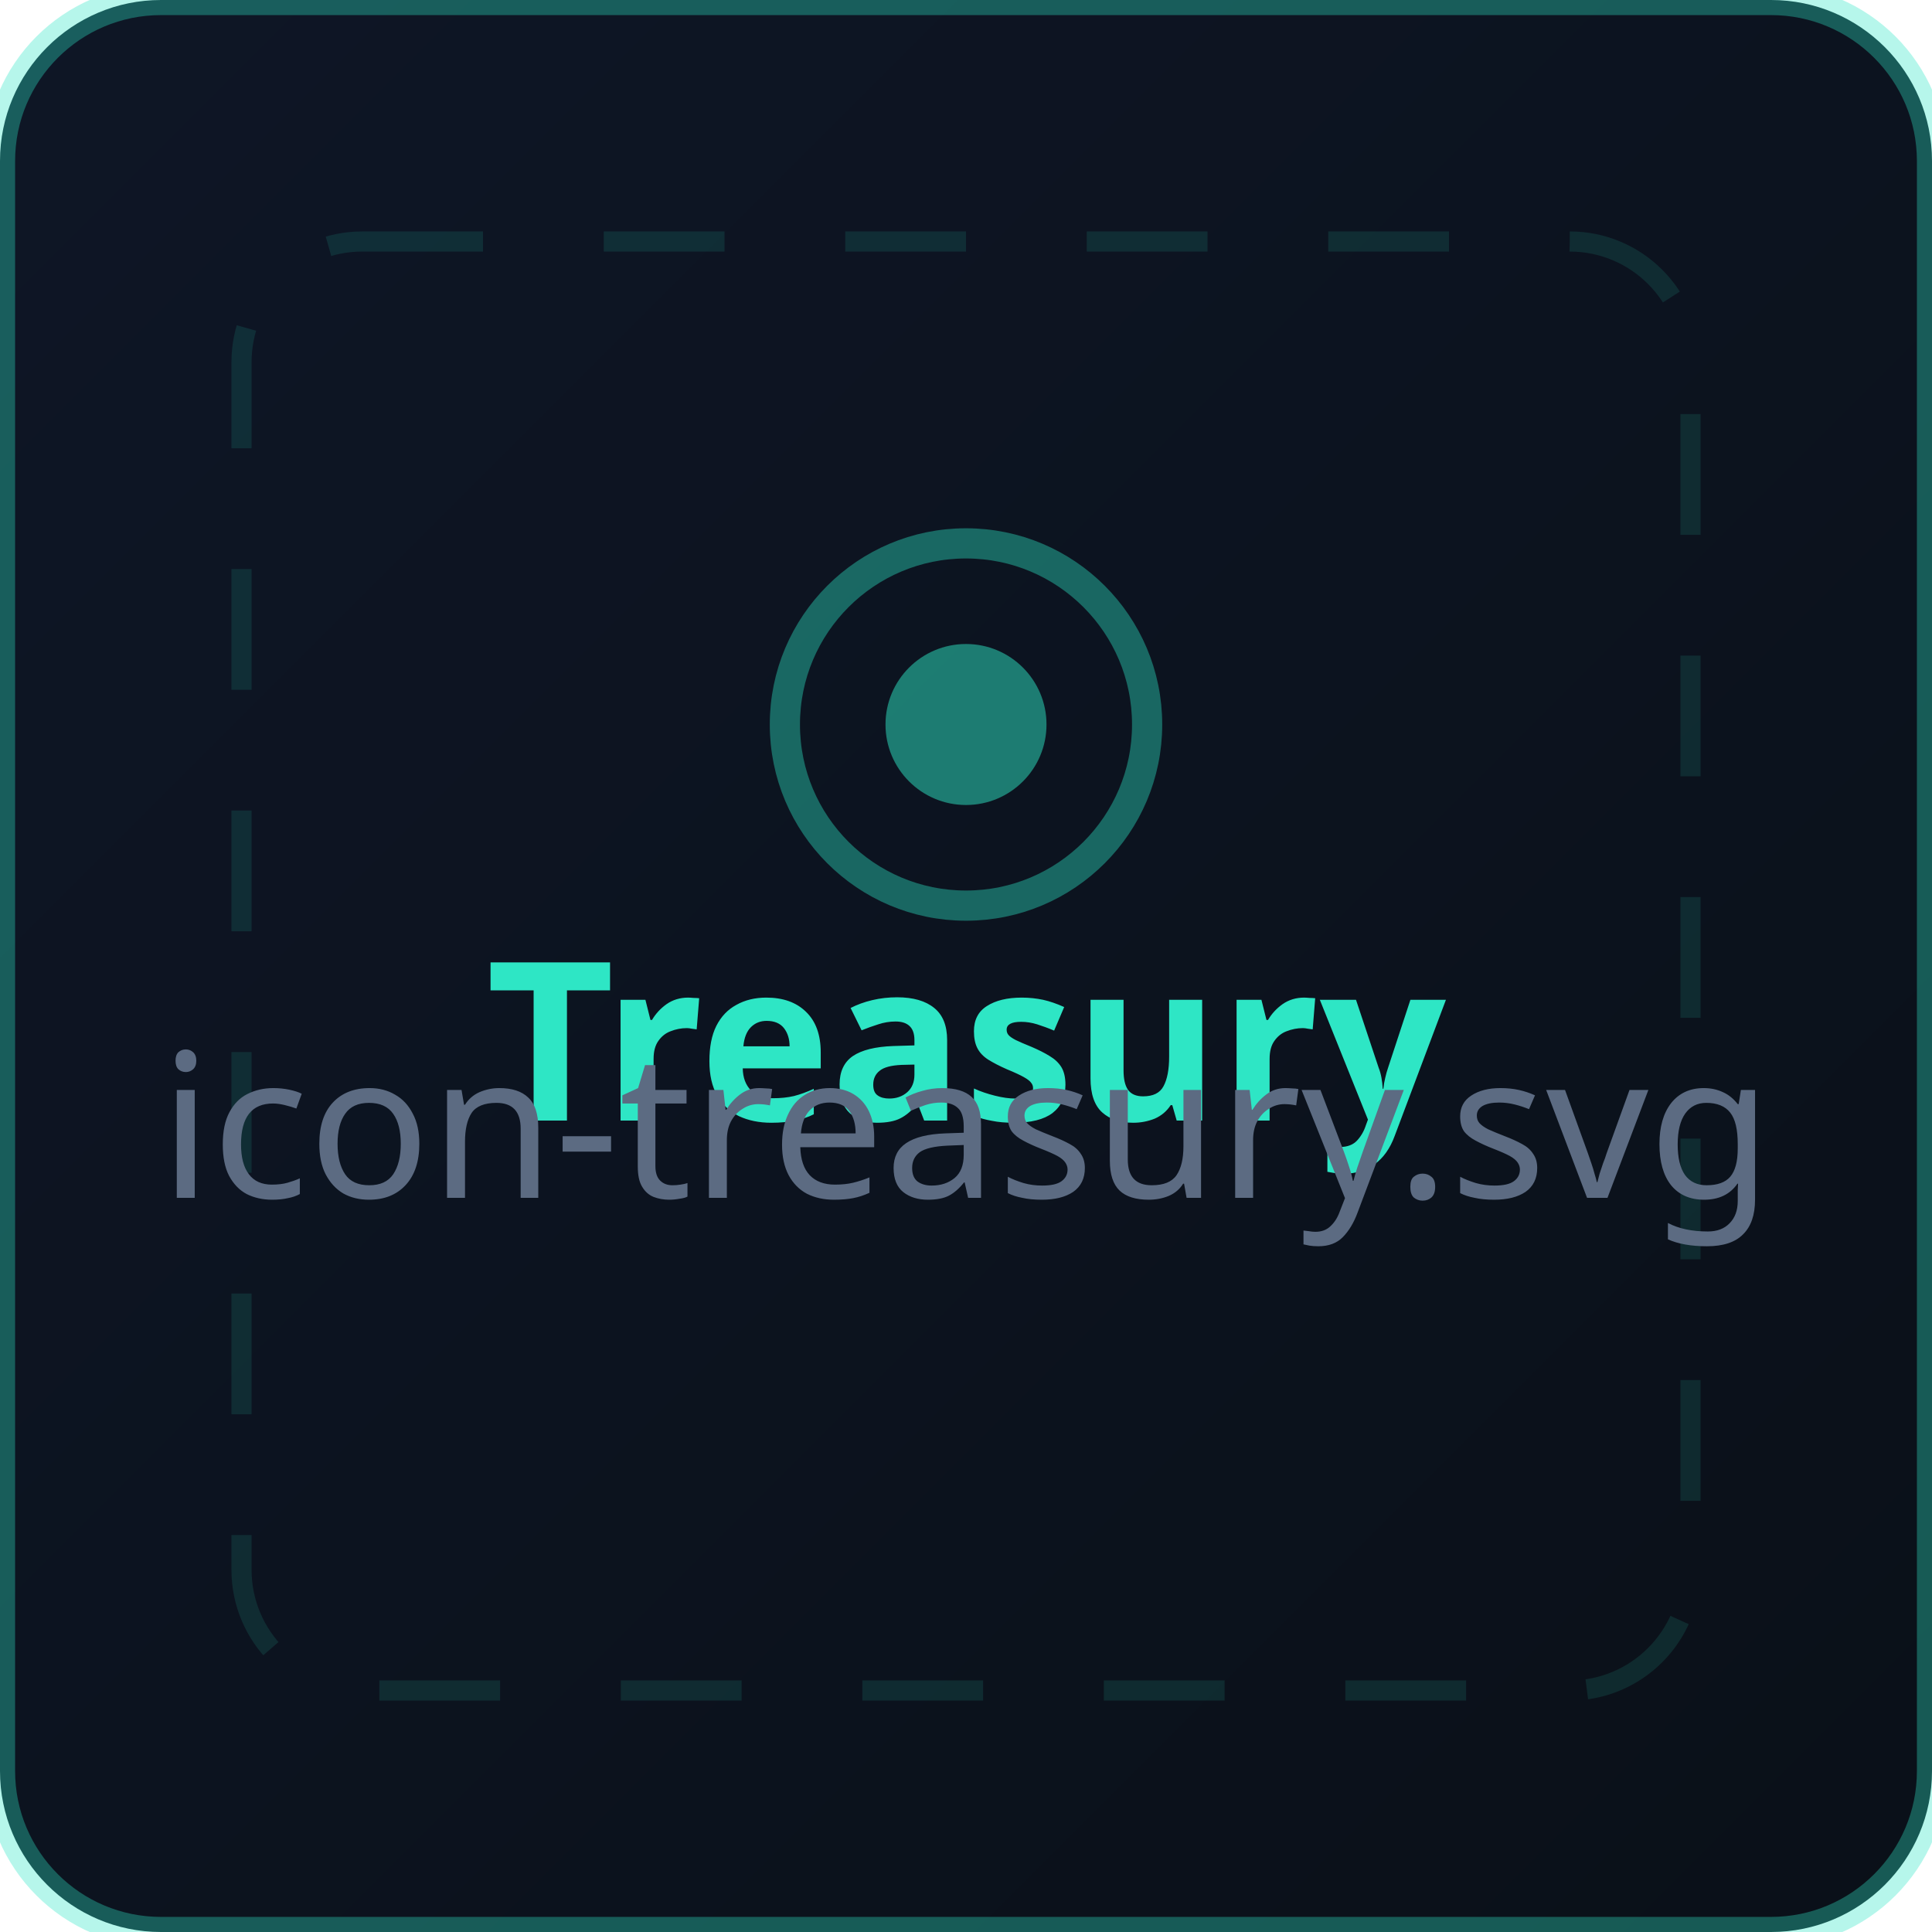
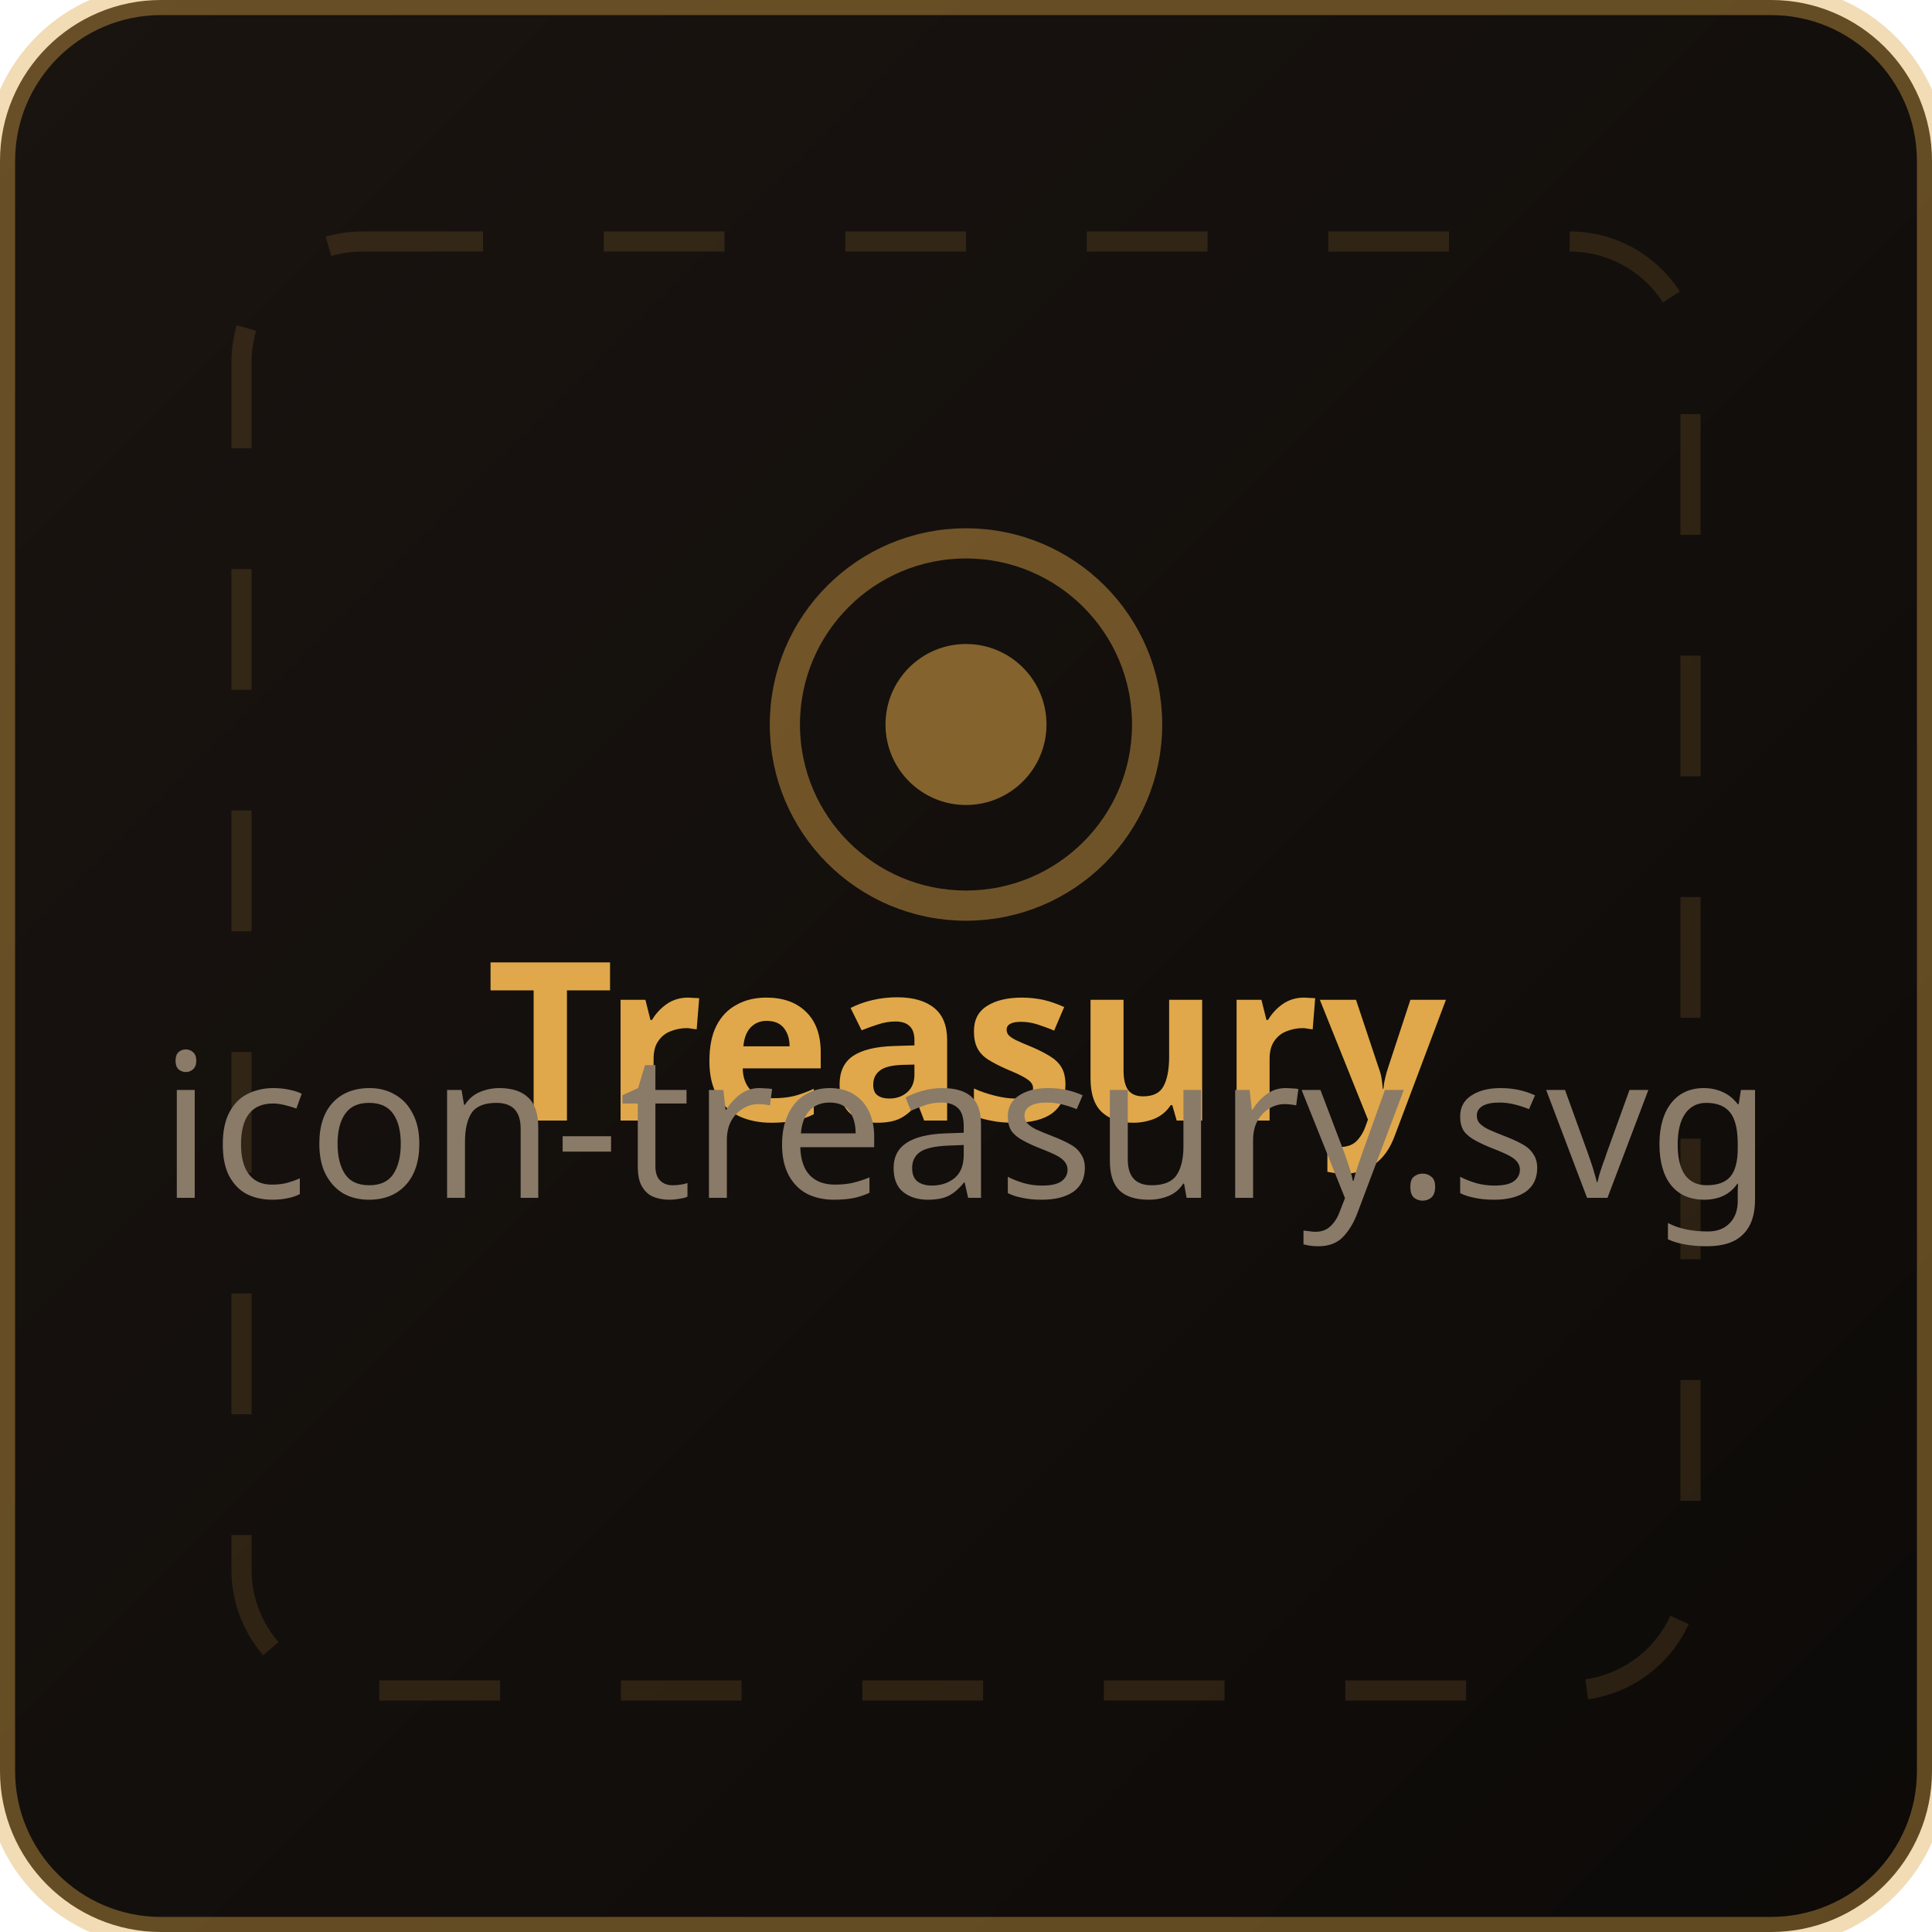
<svg xmlns="http://www.w3.org/2000/svg" width="96" height="96" viewBox="0 0 96 96" role="img" aria-label="Treasury placeholder">
  <defs>
    <linearGradient id="g" x1="0%" y1="0%" x2="100%" y2="100%">
-       <stop offset="0%" stop-color="#0e1626" />
-       <stop offset="100%" stop-color="#0a1018" />
+       <stop offset="0%" stop-color="#1a1410" />
+       <stop offset="100%" stop-color="#0c0a08" />
    </linearGradient>
  </defs>
-   <rect width="96" height="96" rx="8" fill="url(#g)" stroke="#2ee6c5" stroke-opacity="0.35" stroke-width="1.5" />
-   <rect x="12" y="12" width="72" height="72" rx="6" fill="none" stroke="#2ee6c5" stroke-opacity="0.12" stroke-dasharray="6 6" />
-   <circle cx="48" cy="36" r="9" fill="none" stroke="#2ee6c5" stroke-opacity="0.4" stroke-width="1.5" />
-   <circle cx="48" cy="36" r="4" fill="#2ee6c5" fill-opacity="0.5" />
-   <text x="50%" y="58%" text-anchor="middle" fill="#2ee6c5" font-family="system-ui,sans-serif" font-size="11" font-weight="600">Treasury</text>
-   <text x="50%" y="62%" text-anchor="middle" fill="#5c6b82" font-family="system-ui,sans-serif" font-size="10" font-weight="500">icon-treasury.svg</text>
+   <rect width="96" height="96" rx="8" fill="url(#g)" stroke="#e0a84a" stroke-opacity="0.4" stroke-width="1.5" />
+   <rect x="12" y="12" width="72" height="72" rx="6" fill="none" stroke="#e0a84a" stroke-opacity="0.14" stroke-dasharray="6 6" />
+   <circle cx="48" cy="36" r="9" fill="none" stroke="#e0a84a" stroke-opacity="0.45" stroke-width="1.5" />
+   <circle cx="48" cy="36" r="4" fill="#e0a84a" fill-opacity="0.55" />
+   <text x="50%" y="58%" text-anchor="middle" fill="#e0a84a" font-family="system-ui,sans-serif" font-size="11" font-weight="600">Treasury</text>
+   <text x="50%" y="62%" text-anchor="middle" fill="#8a7a68" font-family="system-ui,sans-serif" font-size="10" font-weight="500">icon-treasury.svg</text>
</svg>
